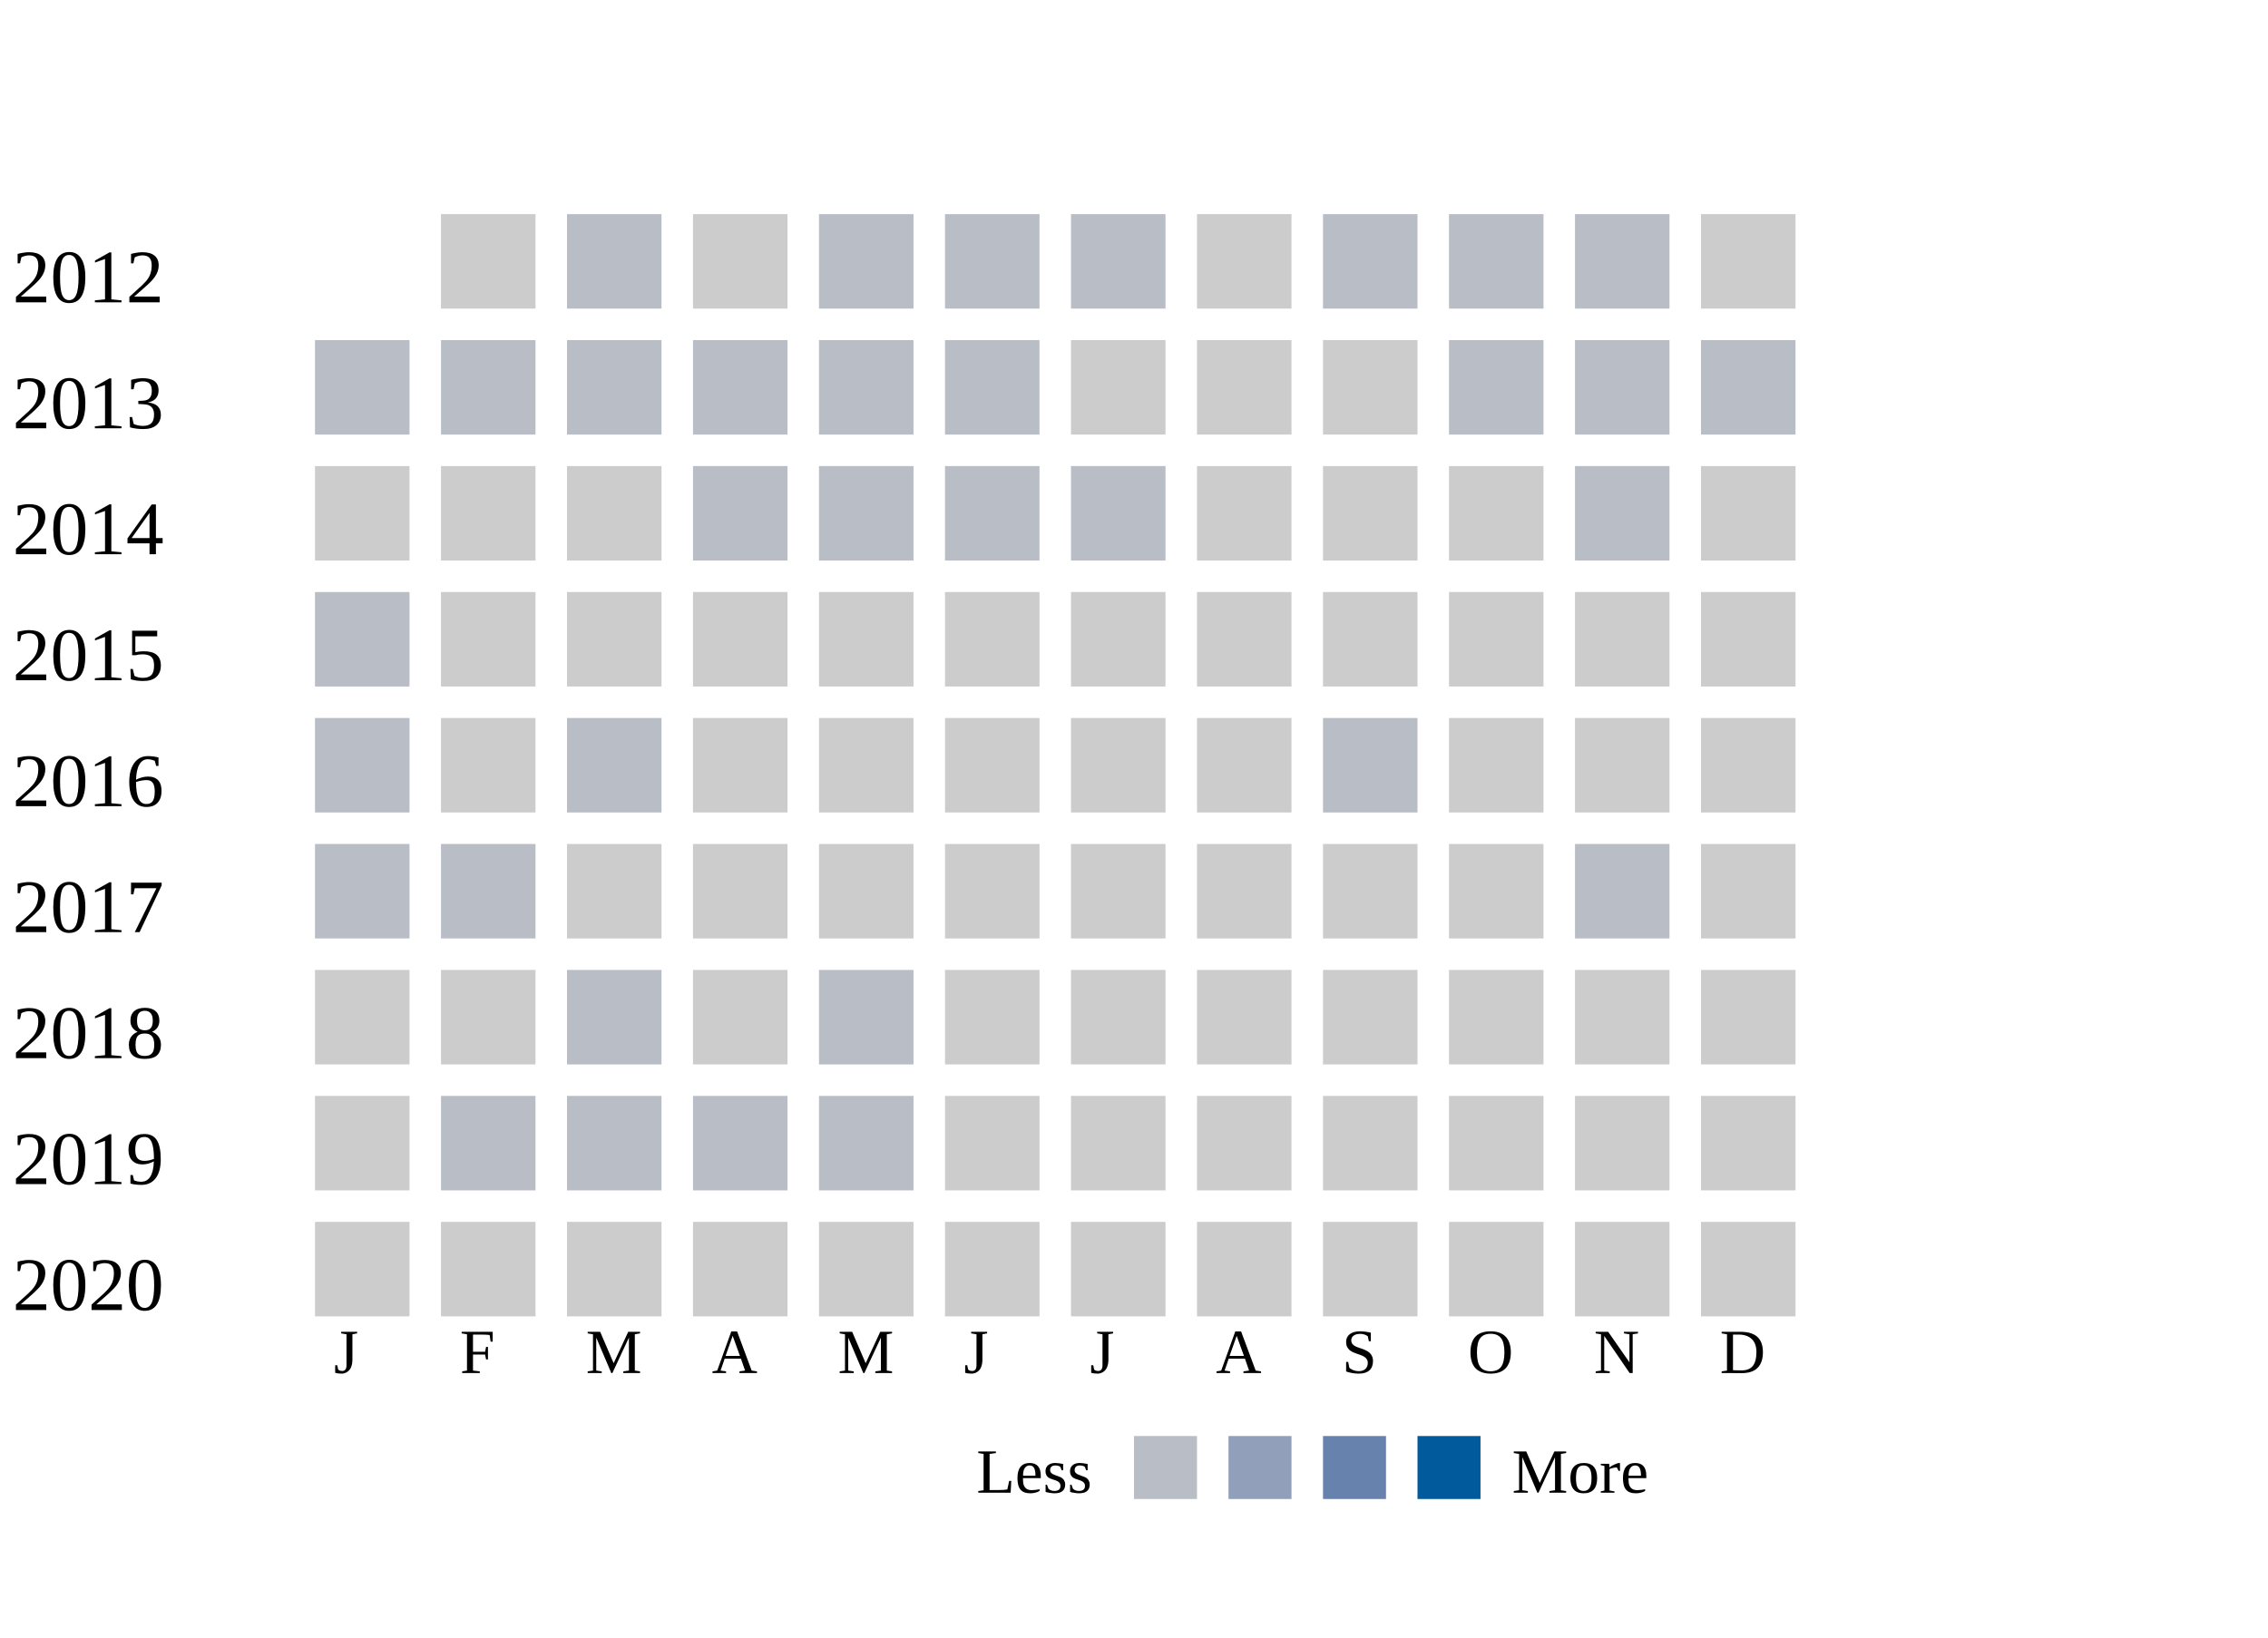
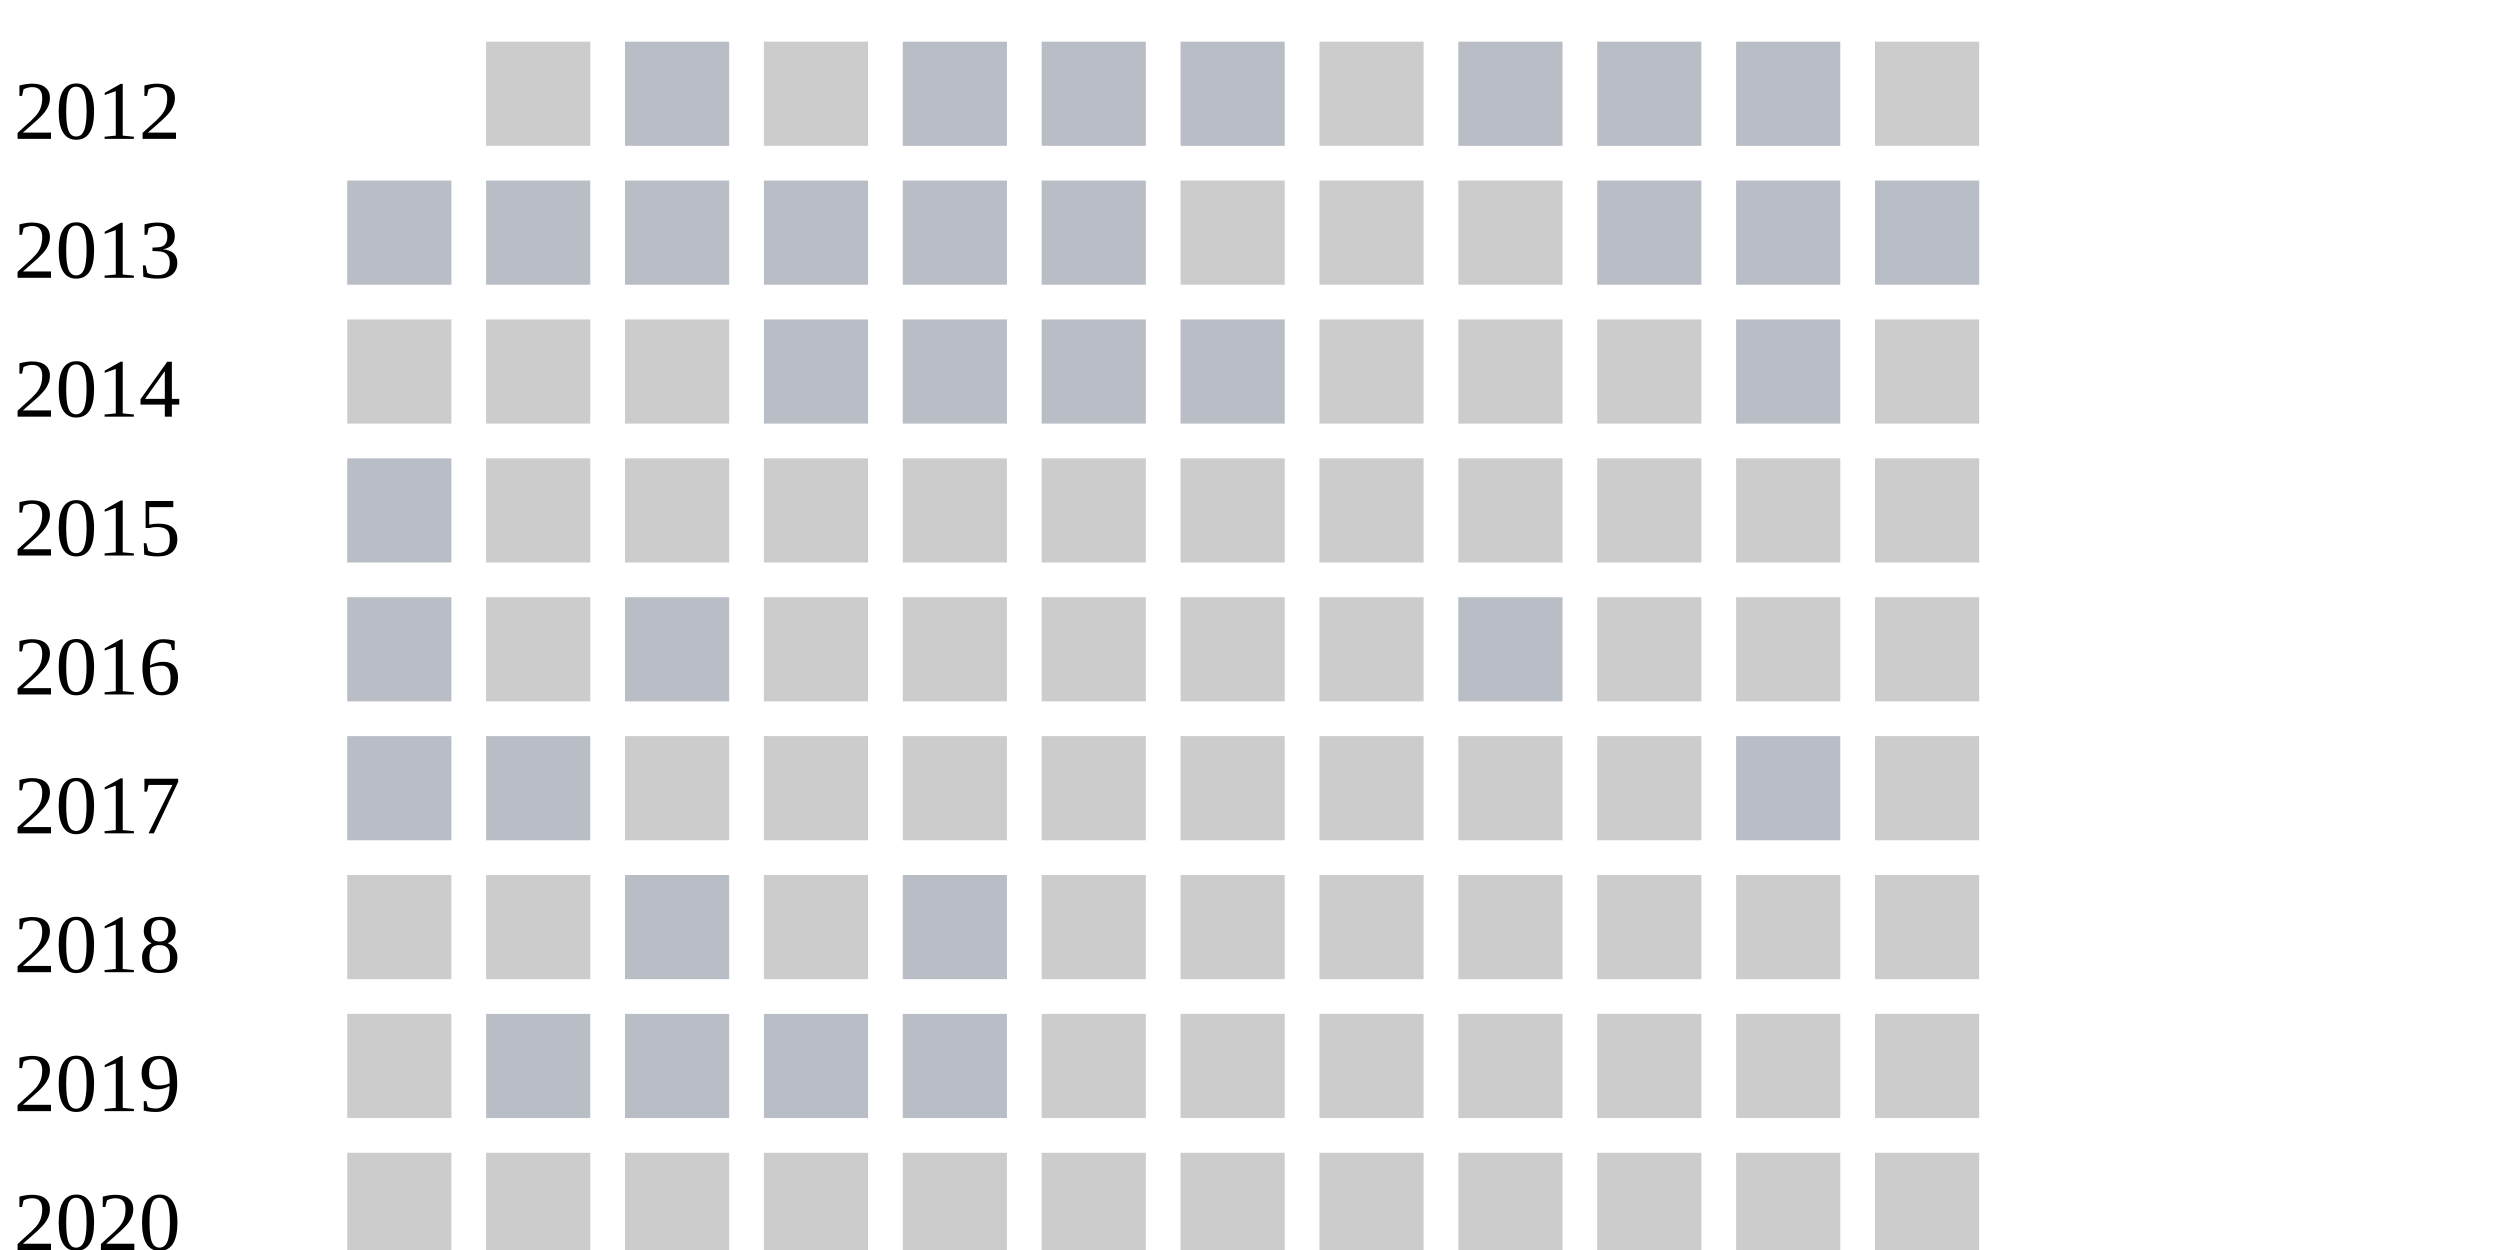
- <svg xmlns="http://www.w3.org/2000/svg" width="360">
+ <svg xmlns="http://www.w3.org/2000/svg" width="360" height="180">
  <g transform="translate(0 0)">
    <text x="2" y="20">2012</text>
    <rect x="70" y="6" width="15" height="15" fill="#cccccc" />
    <rect x="90" y="6" width="15" height="15" fill="#b9bdc6" />
    <rect x="110" y="6" width="15" height="15" fill="#cccccc" />
    <rect x="130" y="6" width="15" height="15" fill="#b9bdc6" />
    <rect x="150" y="6" width="15" height="15" fill="#b9bdc6" />
    <rect x="170" y="6" width="15" height="15" fill="#b9bdc6" />
    <rect x="190" y="6" width="15" height="15" fill="#cccccc" />
    <rect x="210" y="6" width="15" height="15" fill="#b9bdc6" />
    <rect x="230" y="6" width="15" height="15" fill="#b9bdc6" />
    <rect x="250" y="6" width="15" height="15" fill="#b9bdc6" />
    <rect x="270" y="6" width="15" height="15" fill="#cccccc" />
  </g>
  <g transform="translate(0 20)">
    <text x="2" y="20">2013</text>
    <rect x="50" y="6" width="15" height="15" fill="#b9bdc6" />
    <rect x="70" y="6" width="15" height="15" fill="#b9bdc6" />
    <rect x="90" y="6" width="15" height="15" fill="#b9bdc6" />
    <rect x="110" y="6" width="15" height="15" fill="#b9bdc6" />
    <rect x="130" y="6" width="15" height="15" fill="#b9bdc6" />
    <rect x="150" y="6" width="15" height="15" fill="#b9bdc6" />
    <rect x="170" y="6" width="15" height="15" fill="#cccccc" />
    <rect x="190" y="6" width="15" height="15" fill="#cccccc" />
    <rect x="210" y="6" width="15" height="15" fill="#cccccc" />
    <rect x="230" y="6" width="15" height="15" fill="#b9bdc6" />
    <rect x="250" y="6" width="15" height="15" fill="#b9bdc6" />
    <rect x="270" y="6" width="15" height="15" fill="#b9bdc6" />
  </g>
  <g transform="translate(0 40)">
    <text x="2" y="20">2014</text>
    <rect x="50" y="6" width="15" height="15" fill="#cccccc" />
    <rect x="70" y="6" width="15" height="15" fill="#cccccc" />
    <rect x="90" y="6" width="15" height="15" fill="#cccccc" />
    <rect x="110" y="6" width="15" height="15" fill="#b9bdc6" />
    <rect x="130" y="6" width="15" height="15" fill="#b9bdc6" />
    <rect x="150" y="6" width="15" height="15" fill="#b9bdc6" />
    <rect x="170" y="6" width="15" height="15" fill="#b9bdc6" />
    <rect x="190" y="6" width="15" height="15" fill="#cccccc" />
    <rect x="210" y="6" width="15" height="15" fill="#cccccc" />
    <rect x="230" y="6" width="15" height="15" fill="#cccccc" />
    <rect x="250" y="6" width="15" height="15" fill="#b9bdc6" />
    <rect x="270" y="6" width="15" height="15" fill="#cccccc" />
  </g>
  <g transform="translate(0 60)">
    <text x="2" y="20">2015</text>
    <rect x="50" y="6" width="15" height="15" fill="#b9bdc6" />
    <rect x="70" y="6" width="15" height="15" fill="#cccccc" />
    <rect x="90" y="6" width="15" height="15" fill="#cccccc" />
    <rect x="110" y="6" width="15" height="15" fill="#cccccc" />
    <rect x="130" y="6" width="15" height="15" fill="#cccccc" />
    <rect x="150" y="6" width="15" height="15" fill="#cccccc" />
    <rect x="170" y="6" width="15" height="15" fill="#cccccc" />
    <rect x="190" y="6" width="15" height="15" fill="#cccccc" />
    <rect x="210" y="6" width="15" height="15" fill="#cccccc" />
    <rect x="230" y="6" width="15" height="15" fill="#cccccc" />
    <rect x="250" y="6" width="15" height="15" fill="#cccccc" />
    <rect x="270" y="6" width="15" height="15" fill="#cccccc" />
  </g>
  <g transform="translate(0 80)">
    <text x="2" y="20">2016</text>
    <rect x="50" y="6" width="15" height="15" fill="#b9bdc6" />
    <rect x="70" y="6" width="15" height="15" fill="#cccccc" />
    <rect x="90" y="6" width="15" height="15" fill="#b9bdc6" />
    <rect x="110" y="6" width="15" height="15" fill="#cccccc" />
    <rect x="130" y="6" width="15" height="15" fill="#cccccc" />
    <rect x="150" y="6" width="15" height="15" fill="#cccccc" />
    <rect x="170" y="6" width="15" height="15" fill="#cccccc" />
    <rect x="190" y="6" width="15" height="15" fill="#cccccc" />
    <rect x="210" y="6" width="15" height="15" fill="#b9bdc6" />
    <rect x="230" y="6" width="15" height="15" fill="#cccccc" />
    <rect x="250" y="6" width="15" height="15" fill="#cccccc" />
    <rect x="270" y="6" width="15" height="15" fill="#cccccc" />
  </g>
  <g transform="translate(0 100)">
    <text x="2" y="20">2017</text>
    <rect x="50" y="6" width="15" height="15" fill="#b9bdc6" />
    <rect x="70" y="6" width="15" height="15" fill="#b9bdc6" />
    <rect x="90" y="6" width="15" height="15" fill="#cccccc" />
    <rect x="110" y="6" width="15" height="15" fill="#cccccc" />
    <rect x="130" y="6" width="15" height="15" fill="#cccccc" />
    <rect x="150" y="6" width="15" height="15" fill="#cccccc" />
    <rect x="170" y="6" width="15" height="15" fill="#cccccc" />
    <rect x="190" y="6" width="15" height="15" fill="#cccccc" />
    <rect x="210" y="6" width="15" height="15" fill="#cccccc" />
    <rect x="230" y="6" width="15" height="15" fill="#cccccc" />
    <rect x="250" y="6" width="15" height="15" fill="#b9bdc6" />
    <rect x="270" y="6" width="15" height="15" fill="#cccccc" />
  </g>
  <g transform="translate(0 120)">
    <text x="2" y="20">2018</text>
    <rect x="50" y="6" width="15" height="15" fill="#cccccc" />
    <rect x="70" y="6" width="15" height="15" fill="#cccccc" />
    <rect x="90" y="6" width="15" height="15" fill="#b9bdc6" />
    <rect x="110" y="6" width="15" height="15" fill="#cccccc" />
    <rect x="130" y="6" width="15" height="15" fill="#b9bdc6" />
    <rect x="150" y="6" width="15" height="15" fill="#cccccc" />
    <rect x="170" y="6" width="15" height="15" fill="#cccccc" />
    <rect x="190" y="6" width="15" height="15" fill="#cccccc" />
    <rect x="210" y="6" width="15" height="15" fill="#cccccc" />
    <rect x="230" y="6" width="15" height="15" fill="#cccccc" />
    <rect x="250" y="6" width="15" height="15" fill="#cccccc" />
    <rect x="270" y="6" width="15" height="15" fill="#cccccc" />
  </g>
  <g transform="translate(0 140)">
    <text x="2" y="20">2019</text>
    <rect x="50" y="6" width="15" height="15" fill="#cccccc" />
    <rect x="70" y="6" width="15" height="15" fill="#b9bdc6" />
    <rect x="90" y="6" width="15" height="15" fill="#b9bdc6" />
    <rect x="110" y="6" width="15" height="15" fill="#b9bdc6" />
    <rect x="130" y="6" width="15" height="15" fill="#b9bdc6" />
    <rect x="150" y="6" width="15" height="15" fill="#cccccc" />
    <rect x="170" y="6" width="15" height="15" fill="#cccccc" />
    <rect x="190" y="6" width="15" height="15" fill="#cccccc" />
    <rect x="210" y="6" width="15" height="15" fill="#cccccc" />
    <rect x="230" y="6" width="15" height="15" fill="#cccccc" />
    <rect x="250" y="6" width="15" height="15" fill="#cccccc" />
    <rect x="270" y="6" width="15" height="15" fill="#cccccc" />
  </g>
  <g transform="translate(0 160)">
    <text x="2" y="20">2020</text>
    <rect x="50" y="6" width="15" height="15" fill="#cccccc" />
    <rect x="70" y="6" width="15" height="15" fill="#cccccc" />
    <rect x="90" y="6" width="15" height="15" fill="#cccccc" />
    <rect x="110" y="6" width="15" height="15" fill="#cccccc" />
    <rect x="130" y="6" width="15" height="15" fill="#cccccc" />
    <rect x="150" y="6" width="15" height="15" fill="#cccccc" />
    <rect x="170" y="6" width="15" height="15" fill="#cccccc" />
    <rect x="190" y="6" width="15" height="15" fill="#cccccc" />
    <rect x="210" y="6" width="15" height="15" fill="#cccccc" />
    <rect x="230" y="6" width="15" height="15" fill="#cccccc" />
    <rect x="250" y="6" width="15" height="15" fill="#cccccc" />
    <rect x="270" y="6" width="15" height="15" fill="#cccccc" />
  </g>
  <text style="font-size: 10px; text-align: center" x="53" y="190">J</text>
  <text style="font-size: 10px; text-align: center" x="73" y="190">F</text>
  <text style="font-size: 10px; text-align: center" x="93" y="190">M</text>
  <text style="font-size: 10px; text-align: center" x="113" y="190">A</text>
  <text style="font-size: 10px; text-align: center" x="133" y="190">M</text>
  <text style="font-size: 10px; text-align: center" x="153" y="190">J</text>
  <text style="font-size: 10px; text-align: center" x="173" y="190">J</text>
  <text style="font-size: 10px; text-align: center" x="193" y="190">A</text>
  <text style="font-size: 10px; text-align: center" x="213" y="190">S</text>
  <text style="font-size: 10px; text-align: center" x="233" y="190">O</text>
  <text style="font-size: 10px; text-align: center" x="253" y="190">N</text>
  <text style="font-size: 10px; text-align: center" x="273" y="190">D</text>
  <text style="font-size: 10px;" x="155" y="209">Less</text>
  <rect fill="#b9bdc6" width="10" height="10" x="180" y="200" />
  <rect fill="#919fba" width="10" height="10" x="195" y="200" />
  <rect fill="#6882ae" width="10" height="10" x="210" y="200" />
  <rect fill="#005a9c" width="10" height="10" x="225" y="200" />
  <text x="240" y="209" style="font-size: 10px;">More</text>
</svg>
